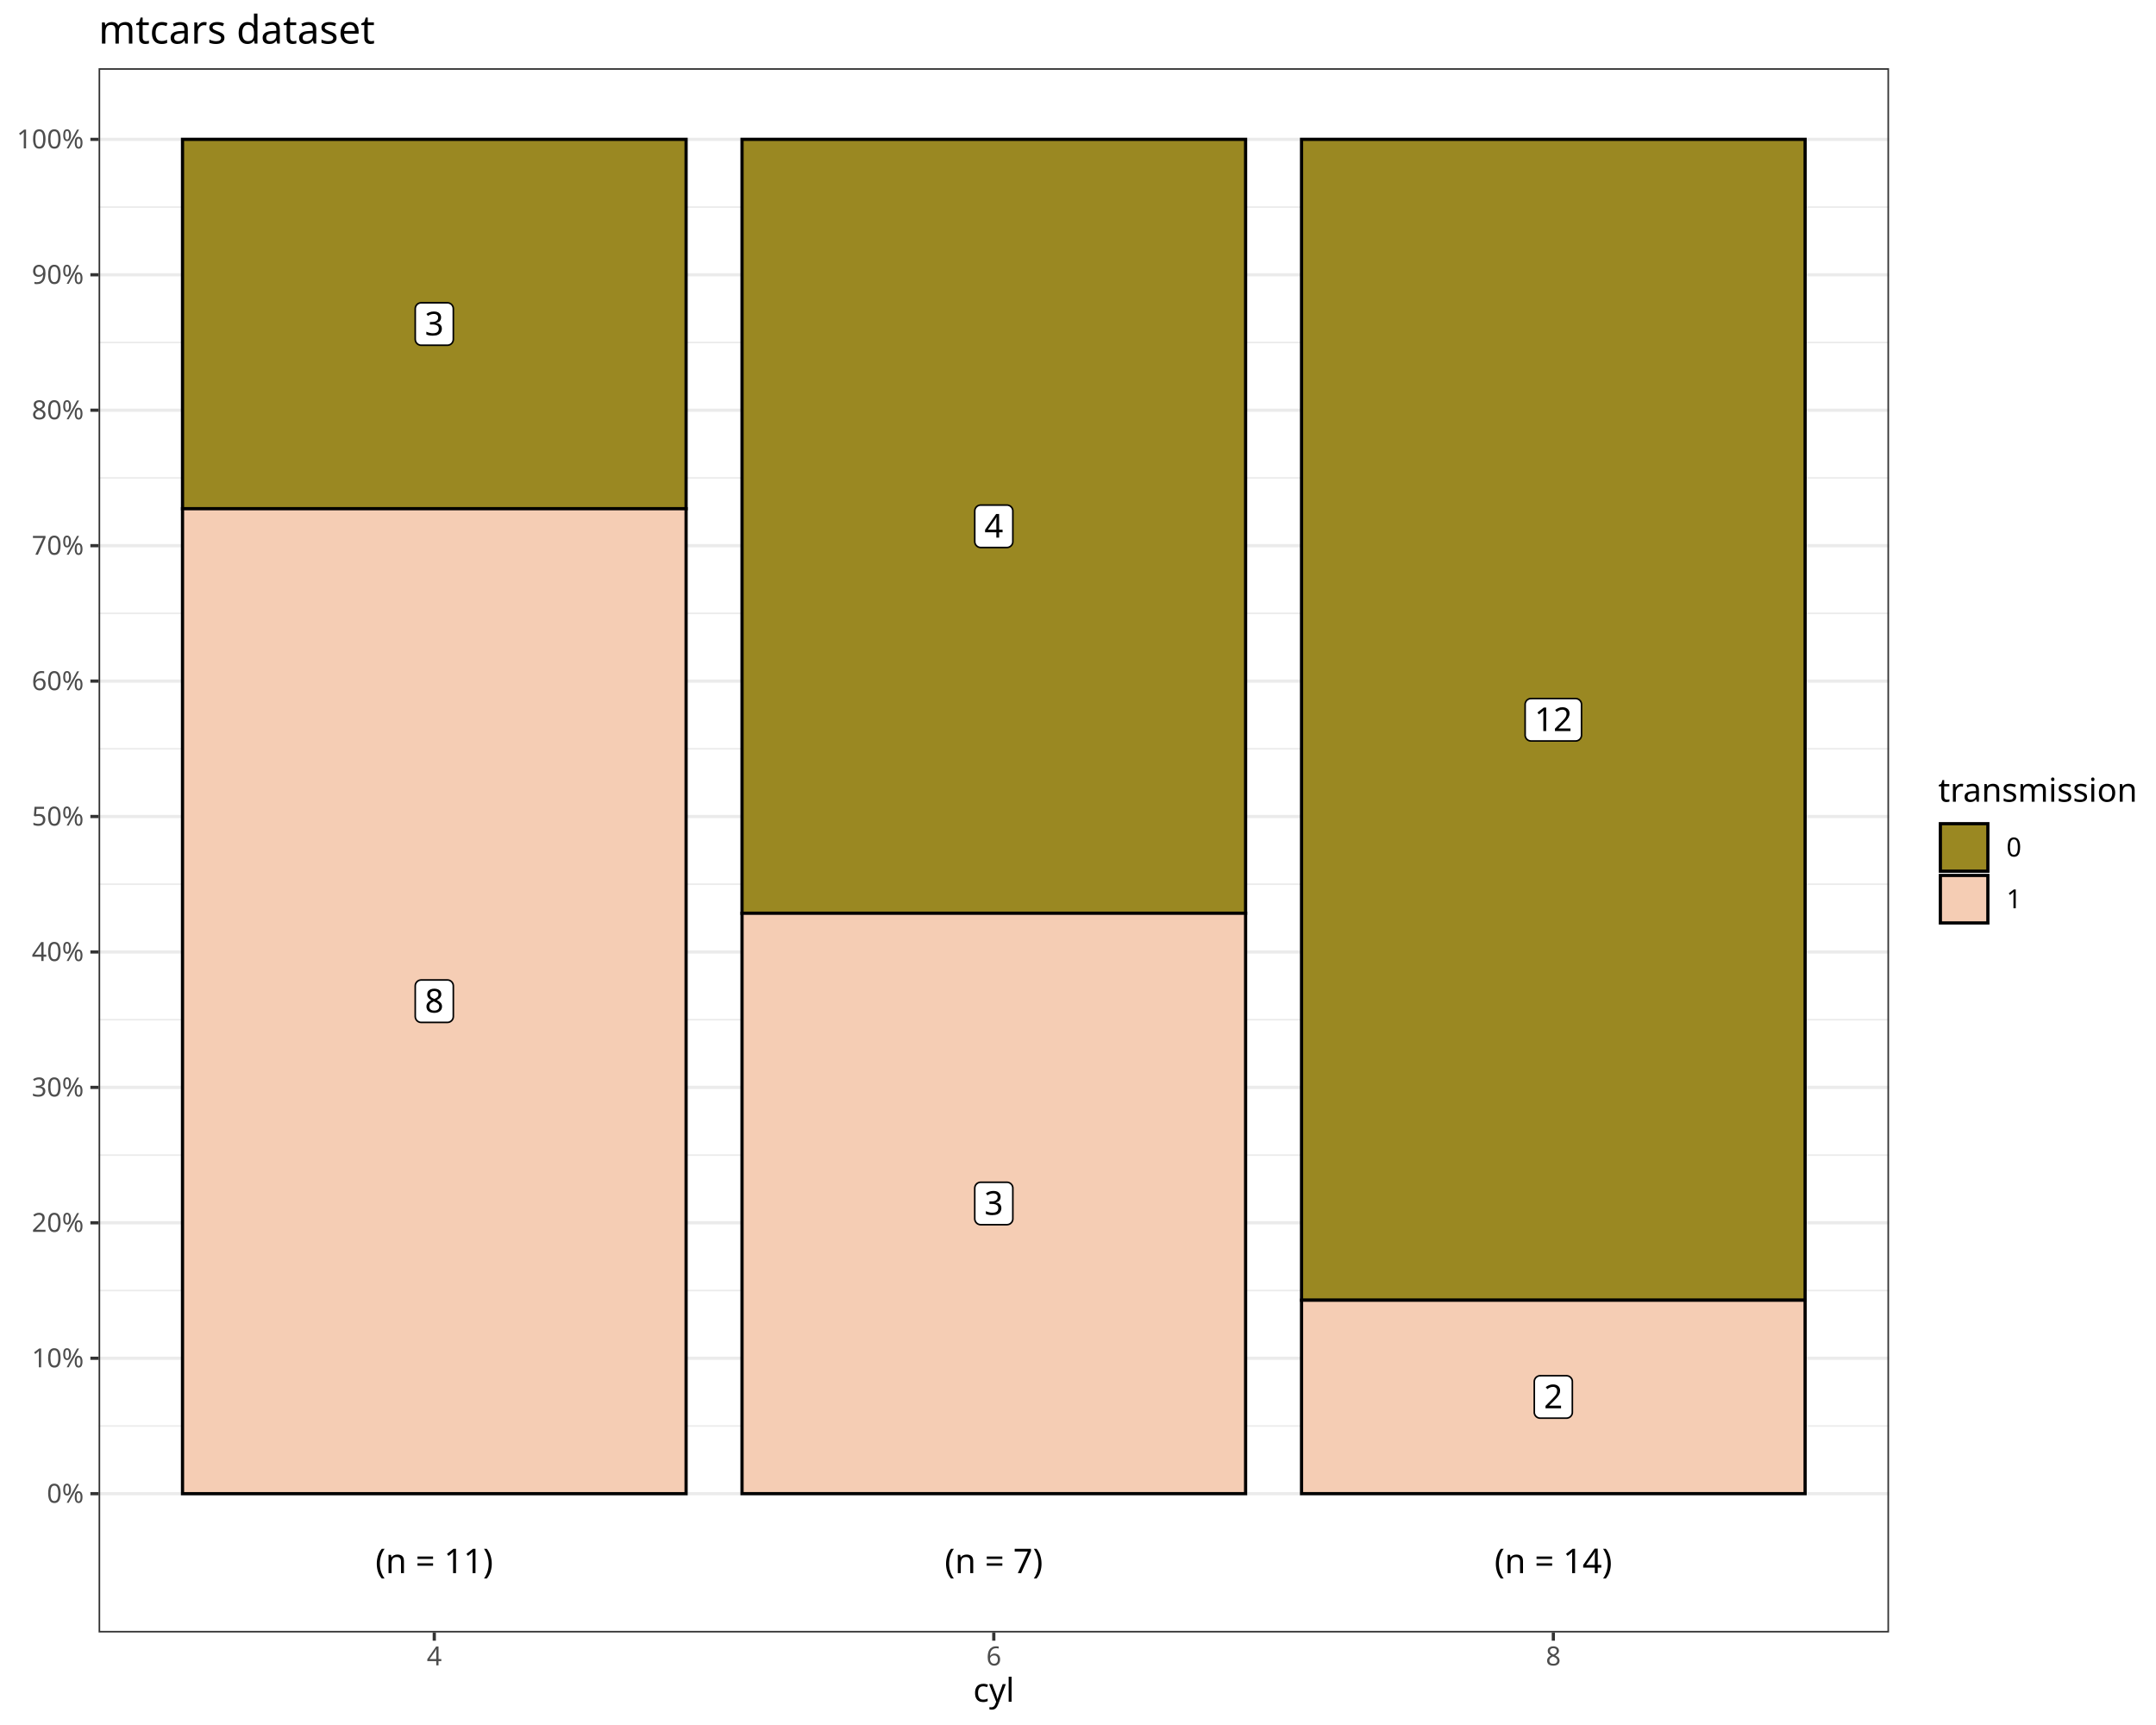
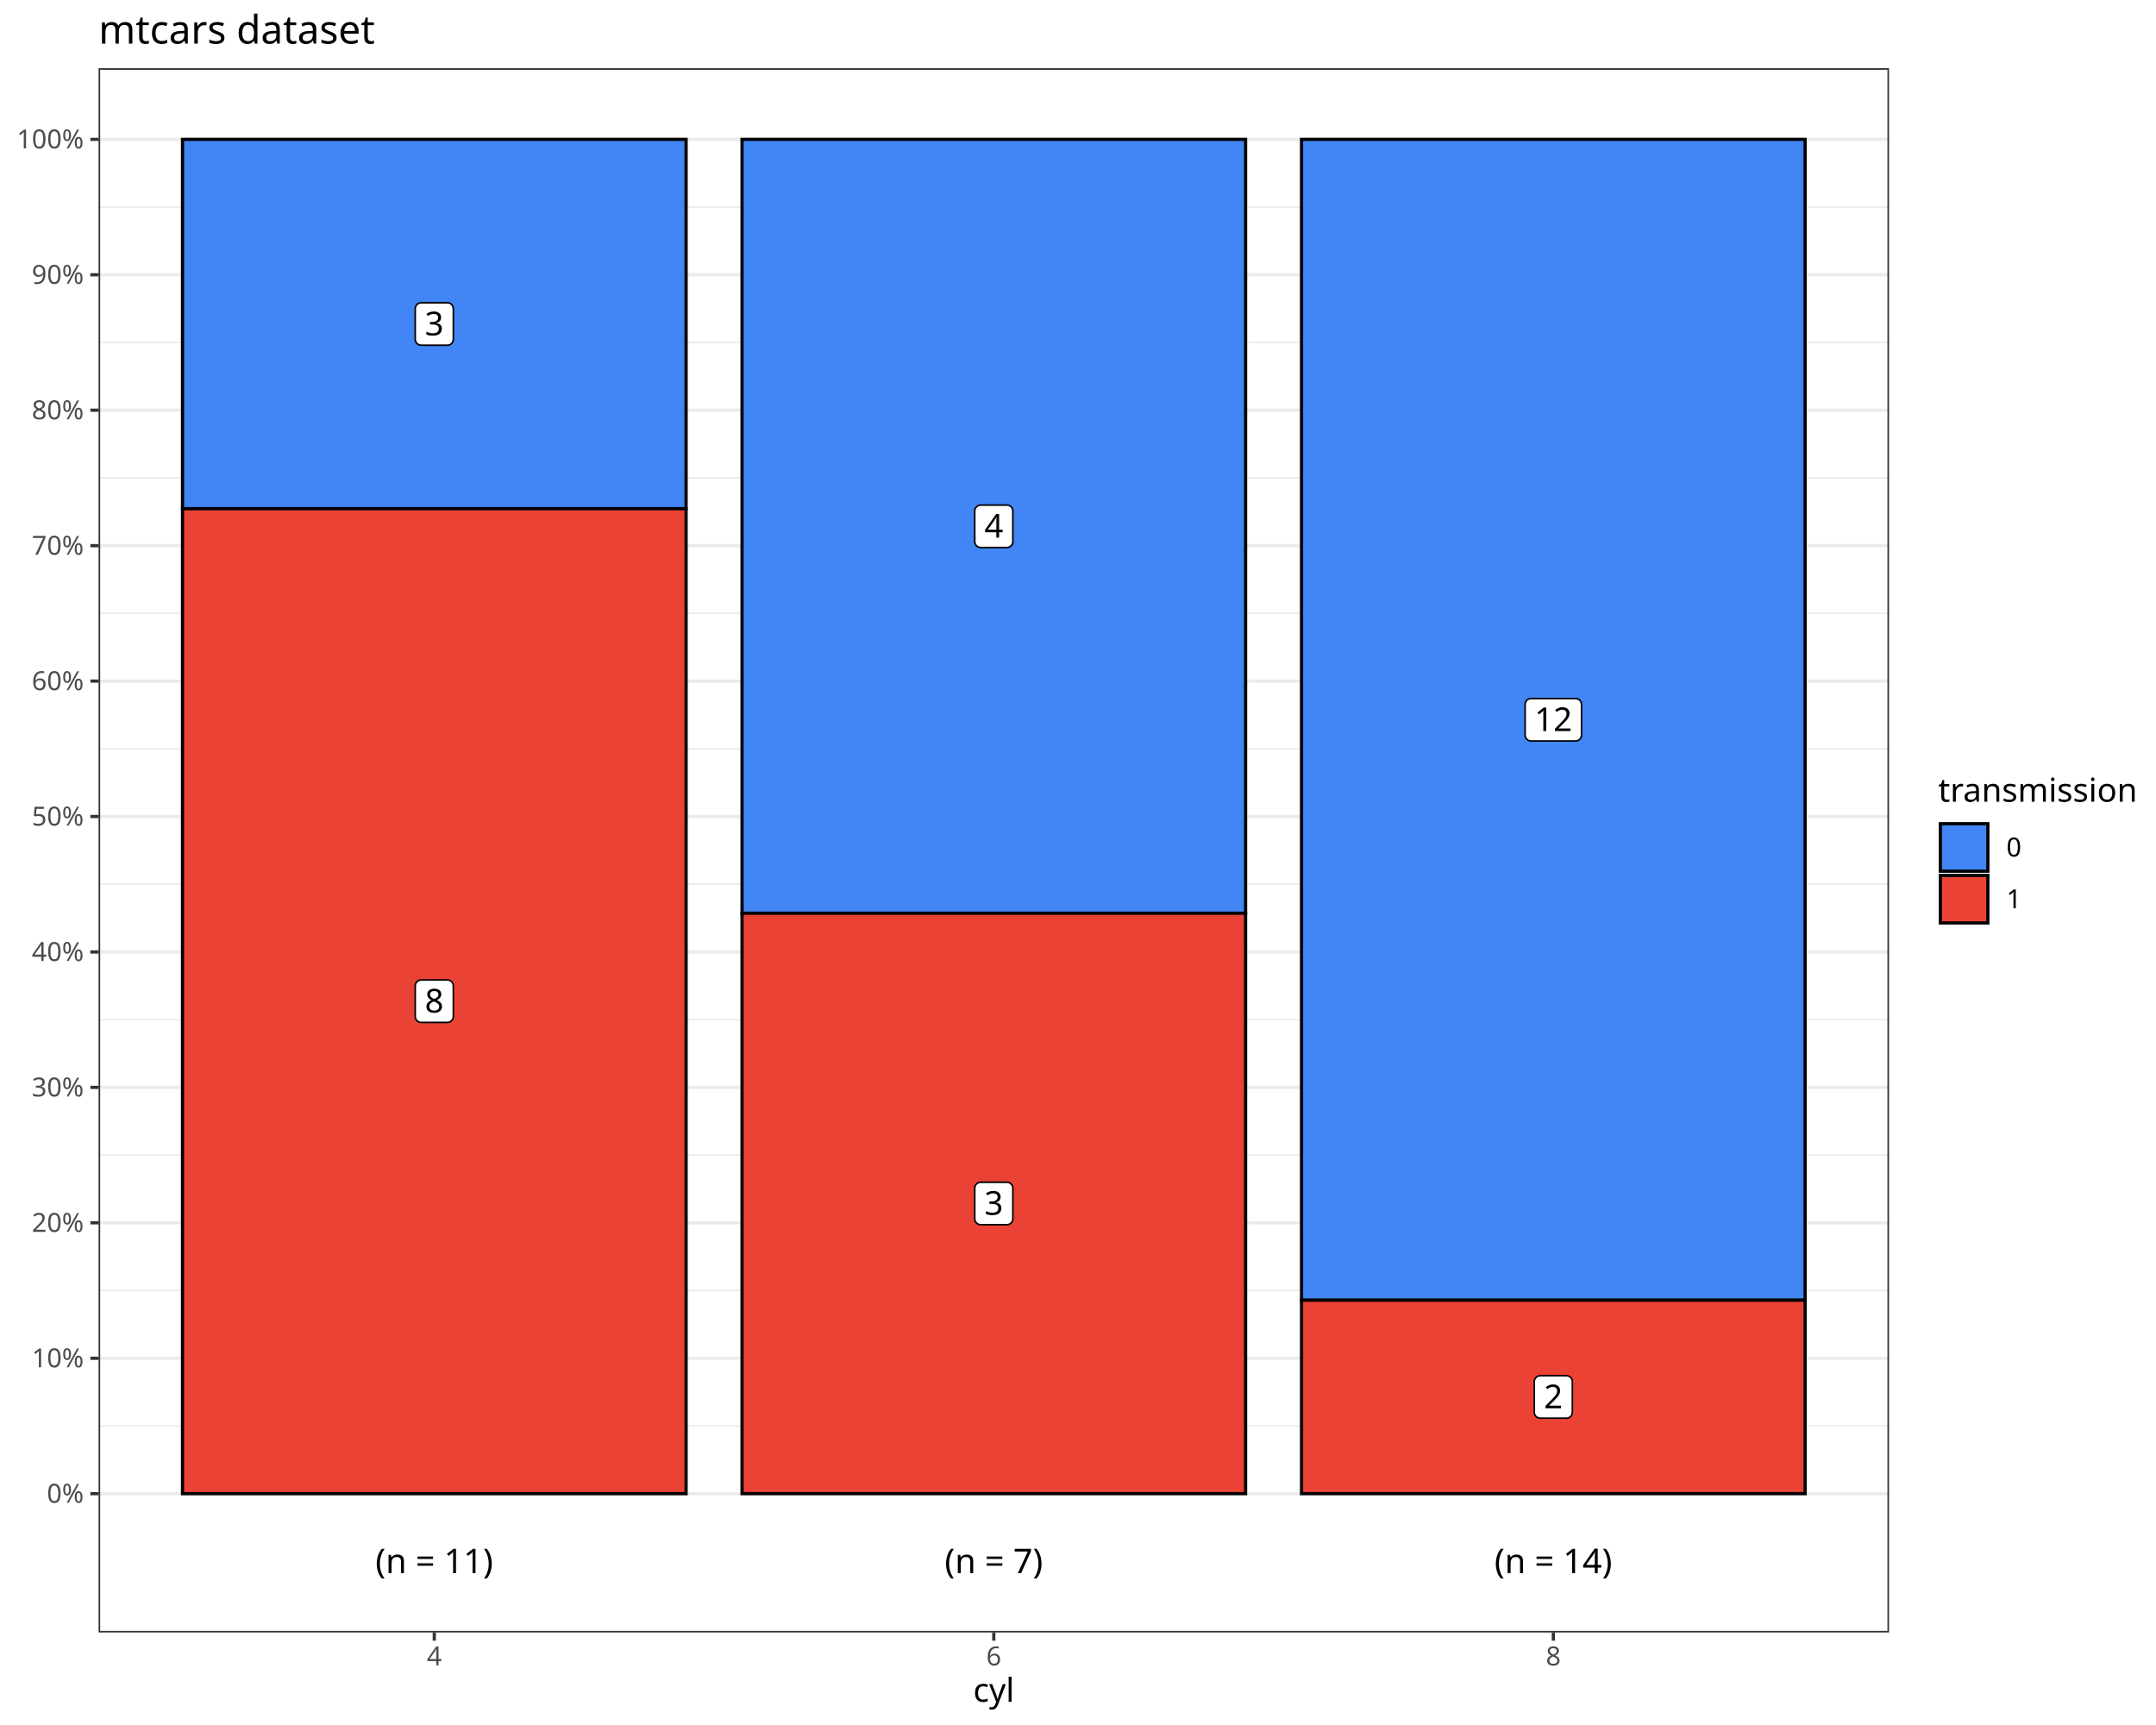
<svg xmlns="http://www.w3.org/2000/svg" class="svglite" data-engine-version="2.0" width="720.00pt" height="576.00pt" viewBox="0 0 720.00 576.00">
  <defs>
    <style type="text/css">
    .svglite line, .svglite polyline, .svglite polygon, .svglite path, .svglite rect, .svglite circle {
      fill: none;
      stroke: #000000;
      stroke-linecap: round;
      stroke-linejoin: round;
      stroke-miterlimit: 10.00;
    }
  </style>
  </defs>
  <rect width="100%" height="100%" style="stroke: none; fill: #FFFFFF;" />
  <defs>
    <clipPath id="cpMC4wMHw3MjAuMDB8MC4wMHw1NzYuMDA=">
      <rect x="0.00" y="0.00" width="720.00" height="576.00" />
    </clipPath>
  </defs>
  <g clip-path="url(#cpMC4wMHw3MjAuMDB8MC4wMHw1NzYuMDA=)">
    <rect x="0.00" y="0.00" width="720.00" height="576.00" style="stroke-width: 1.07; stroke: #FFFFFF; fill: #FFFFFF;" />
  </g>
  <defs>
    <clipPath id="cpMzIuOTJ8NjMwLjg1fDIyLjc4fDU0NS4xMQ==">
      <rect x="32.92" y="22.78" width="597.93" height="522.33" />
    </clipPath>
  </defs>
  <g clip-path="url(#cpMzIuOTJ8NjMwLjg1fDIyLjc4fDU0NS4xMQ==)">
    <rect x="32.92" y="22.78" width="597.93" height="522.33" style="stroke-width: 1.07; stroke: none; fill: #FFFFFF;" />
    <polyline points="32.92,476.15 630.85,476.15 " style="stroke-width: 0.53; stroke: #EBEBEB; stroke-linecap: butt;" />
    <polyline points="32.92,430.92 630.85,430.92 " style="stroke-width: 0.53; stroke: #EBEBEB; stroke-linecap: butt;" />
    <polyline points="32.92,385.70 630.85,385.70 " style="stroke-width: 0.53; stroke: #EBEBEB; stroke-linecap: butt;" />
    <polyline points="32.92,340.48 630.85,340.48 " style="stroke-width: 0.53; stroke: #EBEBEB; stroke-linecap: butt;" />
    <polyline points="32.92,295.25 630.85,295.25 " style="stroke-width: 0.53; stroke: #EBEBEB; stroke-linecap: butt;" />
    <polyline points="32.92,250.03 630.85,250.03 " style="stroke-width: 0.53; stroke: #EBEBEB; stroke-linecap: butt;" />
    <polyline points="32.92,204.81 630.85,204.81 " style="stroke-width: 0.53; stroke: #EBEBEB; stroke-linecap: butt;" />
    <polyline points="32.92,159.58 630.85,159.58 " style="stroke-width: 0.53; stroke: #EBEBEB; stroke-linecap: butt;" />
    <polyline points="32.92,114.36 630.85,114.36 " style="stroke-width: 0.53; stroke: #EBEBEB; stroke-linecap: butt;" />
    <polyline points="32.92,69.14 630.85,69.14 " style="stroke-width: 0.53; stroke: #EBEBEB; stroke-linecap: butt;" />
    <polyline points="32.92,498.76 630.85,498.76 " style="stroke-width: 1.07; stroke: #EBEBEB; stroke-linecap: butt;" />
    <polyline points="32.92,453.54 630.85,453.54 " style="stroke-width: 1.07; stroke: #EBEBEB; stroke-linecap: butt;" />
    <polyline points="32.92,408.31 630.85,408.31 " style="stroke-width: 1.07; stroke: #EBEBEB; stroke-linecap: butt;" />
    <polyline points="32.92,363.09 630.85,363.09 " style="stroke-width: 1.07; stroke: #EBEBEB; stroke-linecap: butt;" />
    <polyline points="32.92,317.87 630.85,317.87 " style="stroke-width: 1.07; stroke: #EBEBEB; stroke-linecap: butt;" />
    <polyline points="32.92,272.64 630.85,272.64 " style="stroke-width: 1.07; stroke: #EBEBEB; stroke-linecap: butt;" />
    <polyline points="32.92,227.42 630.85,227.42 " style="stroke-width: 1.07; stroke: #EBEBEB; stroke-linecap: butt;" />
    <polyline points="32.92,182.20 630.85,182.20 " style="stroke-width: 1.07; stroke: #EBEBEB; stroke-linecap: butt;" />
    <polyline points="32.92,136.97 630.85,136.97 " style="stroke-width: 1.07; stroke: #EBEBEB; stroke-linecap: butt;" />
    <polyline points="32.92,91.75 630.85,91.75 " style="stroke-width: 1.07; stroke: #EBEBEB; stroke-linecap: butt;" />
    <polyline points="32.92,46.53 630.85,46.53 " style="stroke-width: 1.07; stroke: #EBEBEB; stroke-linecap: butt;" />
-     <rect x="60.95" y="46.53" width="168.17" height="123.34" style="stroke-width: 1.07; stroke-linecap: butt; stroke-linejoin: miter; fill: #9A8822;" />
-     <rect x="60.95" y="169.86" width="168.17" height="328.90" style="stroke-width: 1.07; stroke-linecap: butt; stroke-linejoin: miter; fill: #F5CDB4;" />
-     <rect x="247.80" y="46.53" width="168.17" height="258.42" style="stroke-width: 1.07; stroke-linecap: butt; stroke-linejoin: miter; fill: #9A8822;" />
-     <rect x="247.80" y="304.94" width="168.17" height="193.81" style="stroke-width: 1.07; stroke-linecap: butt; stroke-linejoin: miter; fill: #F5CDB4;" />
-     <rect x="434.65" y="46.53" width="168.17" height="387.63" style="stroke-width: 1.07; stroke-linecap: butt; stroke-linejoin: miter; fill: #9A8822;" />
-     <rect x="434.65" y="434.15" width="168.17" height="64.60" style="stroke-width: 1.07; stroke-linecap: butt; stroke-linejoin: miter; fill: #F5CDB4;" />
+     <rect x="60.95" y="46.53" width="168.17" height="123.34" style="stroke-width: 1.07; stroke-linecap: butt; stroke-linejoin: miter; fill: #4285F4;" />
+     <rect x="60.95" y="169.86" width="168.17" height="328.90" style="stroke-width: 1.07; stroke-linecap: butt; stroke-linejoin: miter; fill: #EA4335;" />
+     <rect x="247.80" y="46.53" width="168.17" height="258.42" style="stroke-width: 1.07; stroke-linecap: butt; stroke-linejoin: miter; fill: #4285F4;" />
+     <rect x="247.80" y="304.94" width="168.17" height="193.81" style="stroke-width: 1.07; stroke-linecap: butt; stroke-linejoin: miter; fill: #EA4335;" />
+     <rect x="434.65" y="46.53" width="168.17" height="387.63" style="stroke-width: 1.07; stroke-linecap: butt; stroke-linejoin: miter; fill: #4285F4;" />
+     <rect x="434.65" y="434.15" width="168.17" height="64.60" style="stroke-width: 1.07; stroke-linecap: butt; stroke-linejoin: miter; fill: #EA4335;" />
    <polygon points="140.65,115.28 149.41,115.28 149.33,115.28 149.65,115.26 149.96,115.20 150.26,115.09 150.53,114.93 150.78,114.73 150.99,114.49 151.16,114.22 151.29,113.93 151.36,113.62 151.39,113.30 151.39,113.30 151.39,103.09 151.39,103.09 151.36,102.77 151.29,102.46 151.16,102.17 150.99,101.90 150.78,101.66 150.53,101.46 150.26,101.30 149.96,101.19 149.65,101.12 149.41,101.11 140.65,101.11 140.89,101.12 140.57,101.11 140.26,101.15 139.95,101.24 139.66,101.37 139.40,101.55 139.17,101.78 138.98,102.03 138.83,102.31 138.73,102.61 138.68,102.93 138.67,103.09 138.67,113.30 138.68,113.14 138.68,113.46 138.73,113.77 138.83,114.08 138.98,114.36 139.17,114.61 139.40,114.83 139.66,115.01 139.95,115.15 140.26,115.24 140.57,115.28 " style="stroke-width: 0.53; fill: #FFFFFF;" />
    <text x="145.03" y="111.98" text-anchor="middle" style="font-size: 11.00px; font-family: sans;" textLength="6.12px" lengthAdjust="spacingAndGlyphs">3</text>
    <polygon points="140.65,341.40 149.41,341.40 149.33,341.39 149.65,341.38 149.96,341.32 150.26,341.20 150.53,341.04 150.78,340.84 150.99,340.60 151.16,340.34 151.29,340.04 151.36,339.73 151.39,339.42 151.39,339.42 151.39,329.21 151.39,329.21 151.36,328.89 151.29,328.58 151.16,328.29 150.99,328.02 150.78,327.78 150.53,327.58 150.26,327.42 149.96,327.30 149.65,327.24 149.41,327.23 140.65,327.23 140.89,327.24 140.57,327.23 140.26,327.27 139.95,327.35 139.66,327.49 139.40,327.67 139.17,327.89 138.98,328.15 138.83,328.43 138.73,328.73 138.68,329.05 138.67,329.21 138.67,339.42 138.68,339.26 138.68,339.57 138.73,339.89 138.83,340.19 138.98,340.47 139.17,340.73 139.40,340.95 139.66,341.13 139.95,341.27 140.26,341.36 140.57,341.39 " style="stroke-width: 0.53; fill: #FFFFFF;" />
    <text x="145.03" y="338.10" text-anchor="middle" style="font-size: 11.00px; font-family: sans;" textLength="6.12px" lengthAdjust="spacingAndGlyphs">8</text>
    <polygon points="327.50,182.82 336.26,182.82 336.18,182.82 336.50,182.81 336.81,182.74 337.11,182.63 337.39,182.47 337.63,182.27 337.85,182.03 338.02,181.76 338.14,181.47 338.22,181.16 338.24,180.84 338.24,180.84 338.24,170.63 338.24,170.63 338.22,170.31 338.14,170.00 338.02,169.71 337.85,169.44 337.63,169.20 337.39,169.00 337.11,168.84 336.81,168.73 336.50,168.66 336.26,168.65 327.50,168.65 327.74,168.66 327.42,168.65 327.11,168.69 326.80,168.78 326.51,168.92 326.25,169.10 326.02,169.32 325.83,169.57 325.68,169.85 325.58,170.16 325.53,170.47 325.52,170.63 325.52,180.84 325.53,180.68 325.53,181.00 325.58,181.31 325.68,181.62 325.83,181.90 326.02,182.15 326.25,182.37 326.51,182.55 326.80,182.69 327.11,182.78 327.42,182.82 " style="stroke-width: 0.53; fill: #FFFFFF;" />
    <text x="331.88" y="179.52" text-anchor="middle" style="font-size: 11.00px; font-family: sans;" textLength="6.12px" lengthAdjust="spacingAndGlyphs">4</text>
    <polygon points="327.50,408.94 336.26,408.94 336.18,408.94 336.50,408.92 336.81,408.86 337.11,408.75 337.39,408.59 337.63,408.38 337.85,408.15 338.02,407.88 338.14,407.58 338.22,407.27 338.24,406.96 338.24,406.96 338.24,396.75 338.24,396.75 338.22,396.43 338.14,396.12 338.02,395.83 337.85,395.56 337.63,395.32 337.39,395.12 337.11,394.96 336.81,394.84 336.50,394.78 336.26,394.77 327.50,394.77 327.74,394.78 327.42,394.77 327.11,394.81 326.80,394.90 326.51,395.03 326.25,395.21 326.02,395.43 325.83,395.69 325.68,395.97 325.58,396.27 325.53,396.59 325.52,396.75 325.52,406.96 325.53,406.80 325.53,407.12 325.58,407.43 325.68,407.73 325.83,408.01 326.02,408.27 326.25,408.49 326.51,408.67 326.80,408.81 327.11,408.90 327.42,408.94 " style="stroke-width: 0.53; fill: #FFFFFF;" />
    <text x="331.88" y="405.64" text-anchor="middle" style="font-size: 11.00px; font-family: sans;" textLength="6.12px" lengthAdjust="spacingAndGlyphs">3</text>
    <polygon points="511.30,247.42 526.17,247.42 526.09,247.42 526.41,247.41 526.72,247.35 527.02,247.23 527.30,247.07 527.55,246.87 527.76,246.63 527.93,246.37 528.05,246.07 528.13,245.76 528.15,245.44 528.15,245.44 528.15,235.23 528.15,235.23 528.13,234.92 528.05,234.61 527.93,234.31 527.76,234.05 527.55,233.81 527.30,233.61 527.02,233.45 526.72,233.33 526.41,233.27 526.17,233.25 511.30,233.25 511.54,233.27 511.22,233.26 510.90,233.29 510.59,233.38 510.31,233.52 510.04,233.70 509.81,233.92 509.62,234.18 509.48,234.46 509.37,234.76 509.32,235.08 509.32,235.23 509.32,245.44 509.32,245.29 509.32,245.60 509.37,245.92 509.48,246.22 509.62,246.50 509.81,246.76 510.04,246.98 510.31,247.16 510.59,247.30 510.90,247.38 511.22,247.42 " style="stroke-width: 0.53; fill: #FFFFFF;" />
    <text x="518.74" y="244.12" text-anchor="middle" style="font-size: 11.00px; font-family: sans;" textLength="12.24px" lengthAdjust="spacingAndGlyphs">12</text>
    <polygon points="514.36,473.54 523.11,473.54 523.03,473.54 523.35,473.53 523.67,473.46 523.96,473.35 524.24,473.19 524.49,472.99 524.70,472.75 524.87,472.48 524.99,472.19 525.07,471.88 525.09,471.56 525.09,471.56 525.09,461.35 525.09,461.35 525.07,461.03 524.99,460.72 524.87,460.43 524.70,460.16 524.49,459.92 524.24,459.72 523.96,459.56 523.67,459.45 523.35,459.39 523.11,459.37 514.36,459.37 514.59,459.39 514.28,459.37 513.96,459.41 513.65,459.50 513.37,459.64 513.10,459.82 512.87,460.04 512.68,460.29 512.53,460.58 512.43,460.88 512.38,461.19 512.38,461.35 512.38,471.56 512.38,471.40 512.38,471.72 512.43,472.04 512.53,472.34 512.68,472.62 512.87,472.87 513.10,473.10 513.37,473.28 513.65,473.41 513.96,473.50 514.28,473.54 " style="stroke-width: 0.53; fill: #FFFFFF;" />
    <text x="518.74" y="470.24" text-anchor="middle" style="font-size: 11.00px; font-family: sans;" textLength="6.12px" lengthAdjust="spacingAndGlyphs">2</text>
    <text x="518.74" y="525.29" text-anchor="middle" style="font-size: 11.38px; font-family: sans;" textLength="39.54px" lengthAdjust="spacingAndGlyphs">(n = 14)</text>
    <text x="331.88" y="525.29" text-anchor="middle" style="font-size: 11.38px; font-family: sans;" textLength="33.21px" lengthAdjust="spacingAndGlyphs">(n = 7)</text>
    <text x="145.03" y="525.29" text-anchor="middle" style="font-size: 11.38px; font-family: sans;" textLength="39.54px" lengthAdjust="spacingAndGlyphs">(n = 11)</text>
    <rect x="32.92" y="22.78" width="597.93" height="522.33" style="stroke-width: 1.07; stroke: #333333;" />
  </g>
  <g clip-path="url(#cpMC4wMHw3MjAuMDB8MC4wMHw1NzYuMDA=)">
    <text x="27.99" y="501.79" text-anchor="end" style="font-size: 8.80px; fill: #4D4D4D; font-family: sans;" textLength="12.72px" lengthAdjust="spacingAndGlyphs">0%</text>
    <text x="27.99" y="456.56" text-anchor="end" style="font-size: 8.80px; fill: #4D4D4D; font-family: sans;" textLength="17.61px" lengthAdjust="spacingAndGlyphs">10%</text>
    <text x="27.99" y="411.34" text-anchor="end" style="font-size: 8.80px; fill: #4D4D4D; font-family: sans;" textLength="17.61px" lengthAdjust="spacingAndGlyphs">20%</text>
    <text x="27.99" y="366.12" text-anchor="end" style="font-size: 8.80px; fill: #4D4D4D; font-family: sans;" textLength="17.61px" lengthAdjust="spacingAndGlyphs">30%</text>
    <text x="27.99" y="320.89" text-anchor="end" style="font-size: 8.80px; fill: #4D4D4D; font-family: sans;" textLength="17.61px" lengthAdjust="spacingAndGlyphs">40%</text>
    <text x="27.99" y="275.67" text-anchor="end" style="font-size: 8.80px; fill: #4D4D4D; font-family: sans;" textLength="17.61px" lengthAdjust="spacingAndGlyphs">50%</text>
    <text x="27.99" y="230.45" text-anchor="end" style="font-size: 8.80px; fill: #4D4D4D; font-family: sans;" textLength="17.61px" lengthAdjust="spacingAndGlyphs">60%</text>
    <text x="27.99" y="185.22" text-anchor="end" style="font-size: 8.80px; fill: #4D4D4D; font-family: sans;" textLength="17.61px" lengthAdjust="spacingAndGlyphs">70%</text>
    <text x="27.99" y="140.00" text-anchor="end" style="font-size: 8.80px; fill: #4D4D4D; font-family: sans;" textLength="17.61px" lengthAdjust="spacingAndGlyphs">80%</text>
    <text x="27.99" y="94.78" text-anchor="end" style="font-size: 8.80px; fill: #4D4D4D; font-family: sans;" textLength="17.61px" lengthAdjust="spacingAndGlyphs">90%</text>
    <text x="27.99" y="49.55" text-anchor="end" style="font-size: 8.80px; fill: #4D4D4D; font-family: sans;" textLength="22.51px" lengthAdjust="spacingAndGlyphs">100%</text>
    <polyline points="30.18,498.76 32.92,498.76 " style="stroke-width: 1.07; stroke: #333333; stroke-linecap: butt;" />
    <polyline points="30.18,453.54 32.92,453.54 " style="stroke-width: 1.07; stroke: #333333; stroke-linecap: butt;" />
    <polyline points="30.18,408.31 32.92,408.31 " style="stroke-width: 1.07; stroke: #333333; stroke-linecap: butt;" />
    <polyline points="30.18,363.09 32.92,363.09 " style="stroke-width: 1.07; stroke: #333333; stroke-linecap: butt;" />
    <polyline points="30.18,317.87 32.92,317.87 " style="stroke-width: 1.07; stroke: #333333; stroke-linecap: butt;" />
    <polyline points="30.18,272.64 32.92,272.64 " style="stroke-width: 1.07; stroke: #333333; stroke-linecap: butt;" />
    <polyline points="30.18,227.42 32.92,227.42 " style="stroke-width: 1.07; stroke: #333333; stroke-linecap: butt;" />
    <polyline points="30.18,182.20 32.92,182.20 " style="stroke-width: 1.07; stroke: #333333; stroke-linecap: butt;" />
    <polyline points="30.18,136.97 32.92,136.97 " style="stroke-width: 1.07; stroke: #333333; stroke-linecap: butt;" />
    <polyline points="30.18,91.75 32.92,91.75 " style="stroke-width: 1.07; stroke: #333333; stroke-linecap: butt;" />
    <polyline points="30.18,46.53 32.92,46.53 " style="stroke-width: 1.07; stroke: #333333; stroke-linecap: butt;" />
    <polyline points="145.03,547.85 145.03,545.11 " style="stroke-width: 1.07; stroke: #333333; stroke-linecap: butt;" />
    <polyline points="331.88,547.85 331.88,545.11 " style="stroke-width: 1.07; stroke: #333333; stroke-linecap: butt;" />
    <polyline points="518.74,547.85 518.74,545.11 " style="stroke-width: 1.07; stroke: #333333; stroke-linecap: butt;" />
    <text x="145.03" y="556.10" text-anchor="middle" style="font-size: 8.80px; fill: #4D4D4D; font-family: sans;" textLength="4.89px" lengthAdjust="spacingAndGlyphs">4</text>
    <text x="331.88" y="556.10" text-anchor="middle" style="font-size: 8.80px; fill: #4D4D4D; font-family: sans;" textLength="4.89px" lengthAdjust="spacingAndGlyphs">6</text>
    <text x="518.74" y="556.10" text-anchor="middle" style="font-size: 8.80px; fill: #4D4D4D; font-family: sans;" textLength="4.89px" lengthAdjust="spacingAndGlyphs">8</text>
    <text x="331.88" y="568.24" text-anchor="middle" style="font-size: 11.00px; font-family: sans;" textLength="13.45px" lengthAdjust="spacingAndGlyphs">cyl</text>
    <rect x="641.81" y="253.52" width="72.72" height="60.85" style="stroke-width: 1.07; stroke: none; fill: #FFFFFF;" />
    <text x="647.28" y="267.71" style="font-size: 11.00px; font-family: sans;" textLength="61.76px" lengthAdjust="spacingAndGlyphs">transmission</text>
    <rect x="647.28" y="274.33" width="17.28" height="17.28" style="stroke-width: 1.07; stroke: none; fill: #FFFFFF;" />
-     <rect x="647.99" y="275.04" width="15.86" height="15.86" style="stroke-width: 1.07; stroke-linecap: butt; stroke-linejoin: miter; fill: #9A8822;" />
+     <rect x="647.99" y="275.04" width="15.86" height="15.86" style="stroke-width: 1.07; stroke-linecap: butt; stroke-linejoin: miter; fill: #4285F4;" />
    <rect x="647.28" y="291.61" width="17.28" height="17.28" style="stroke-width: 1.07; stroke: none; fill: #FFFFFF;" />
-     <rect x="647.99" y="292.32" width="15.86" height="15.86" style="stroke-width: 1.07; stroke-linecap: butt; stroke-linejoin: miter; fill: #F5CDB4;" />
+     <rect x="647.99" y="292.32" width="15.86" height="15.86" style="stroke-width: 1.07; stroke-linecap: butt; stroke-linejoin: miter; fill: #EA4335;" />
    <text x="670.04" y="286.00" style="font-size: 8.80px; font-family: sans;" textLength="4.89px" lengthAdjust="spacingAndGlyphs">0</text>
    <text x="670.04" y="303.28" style="font-size: 8.80px; font-family: sans;" textLength="4.89px" lengthAdjust="spacingAndGlyphs">1</text>
    <text x="32.92" y="14.56" style="font-size: 13.20px; font-family: sans;" textLength="86.59px" lengthAdjust="spacingAndGlyphs">mtcars dataset</text>
  </g>
</svg>
